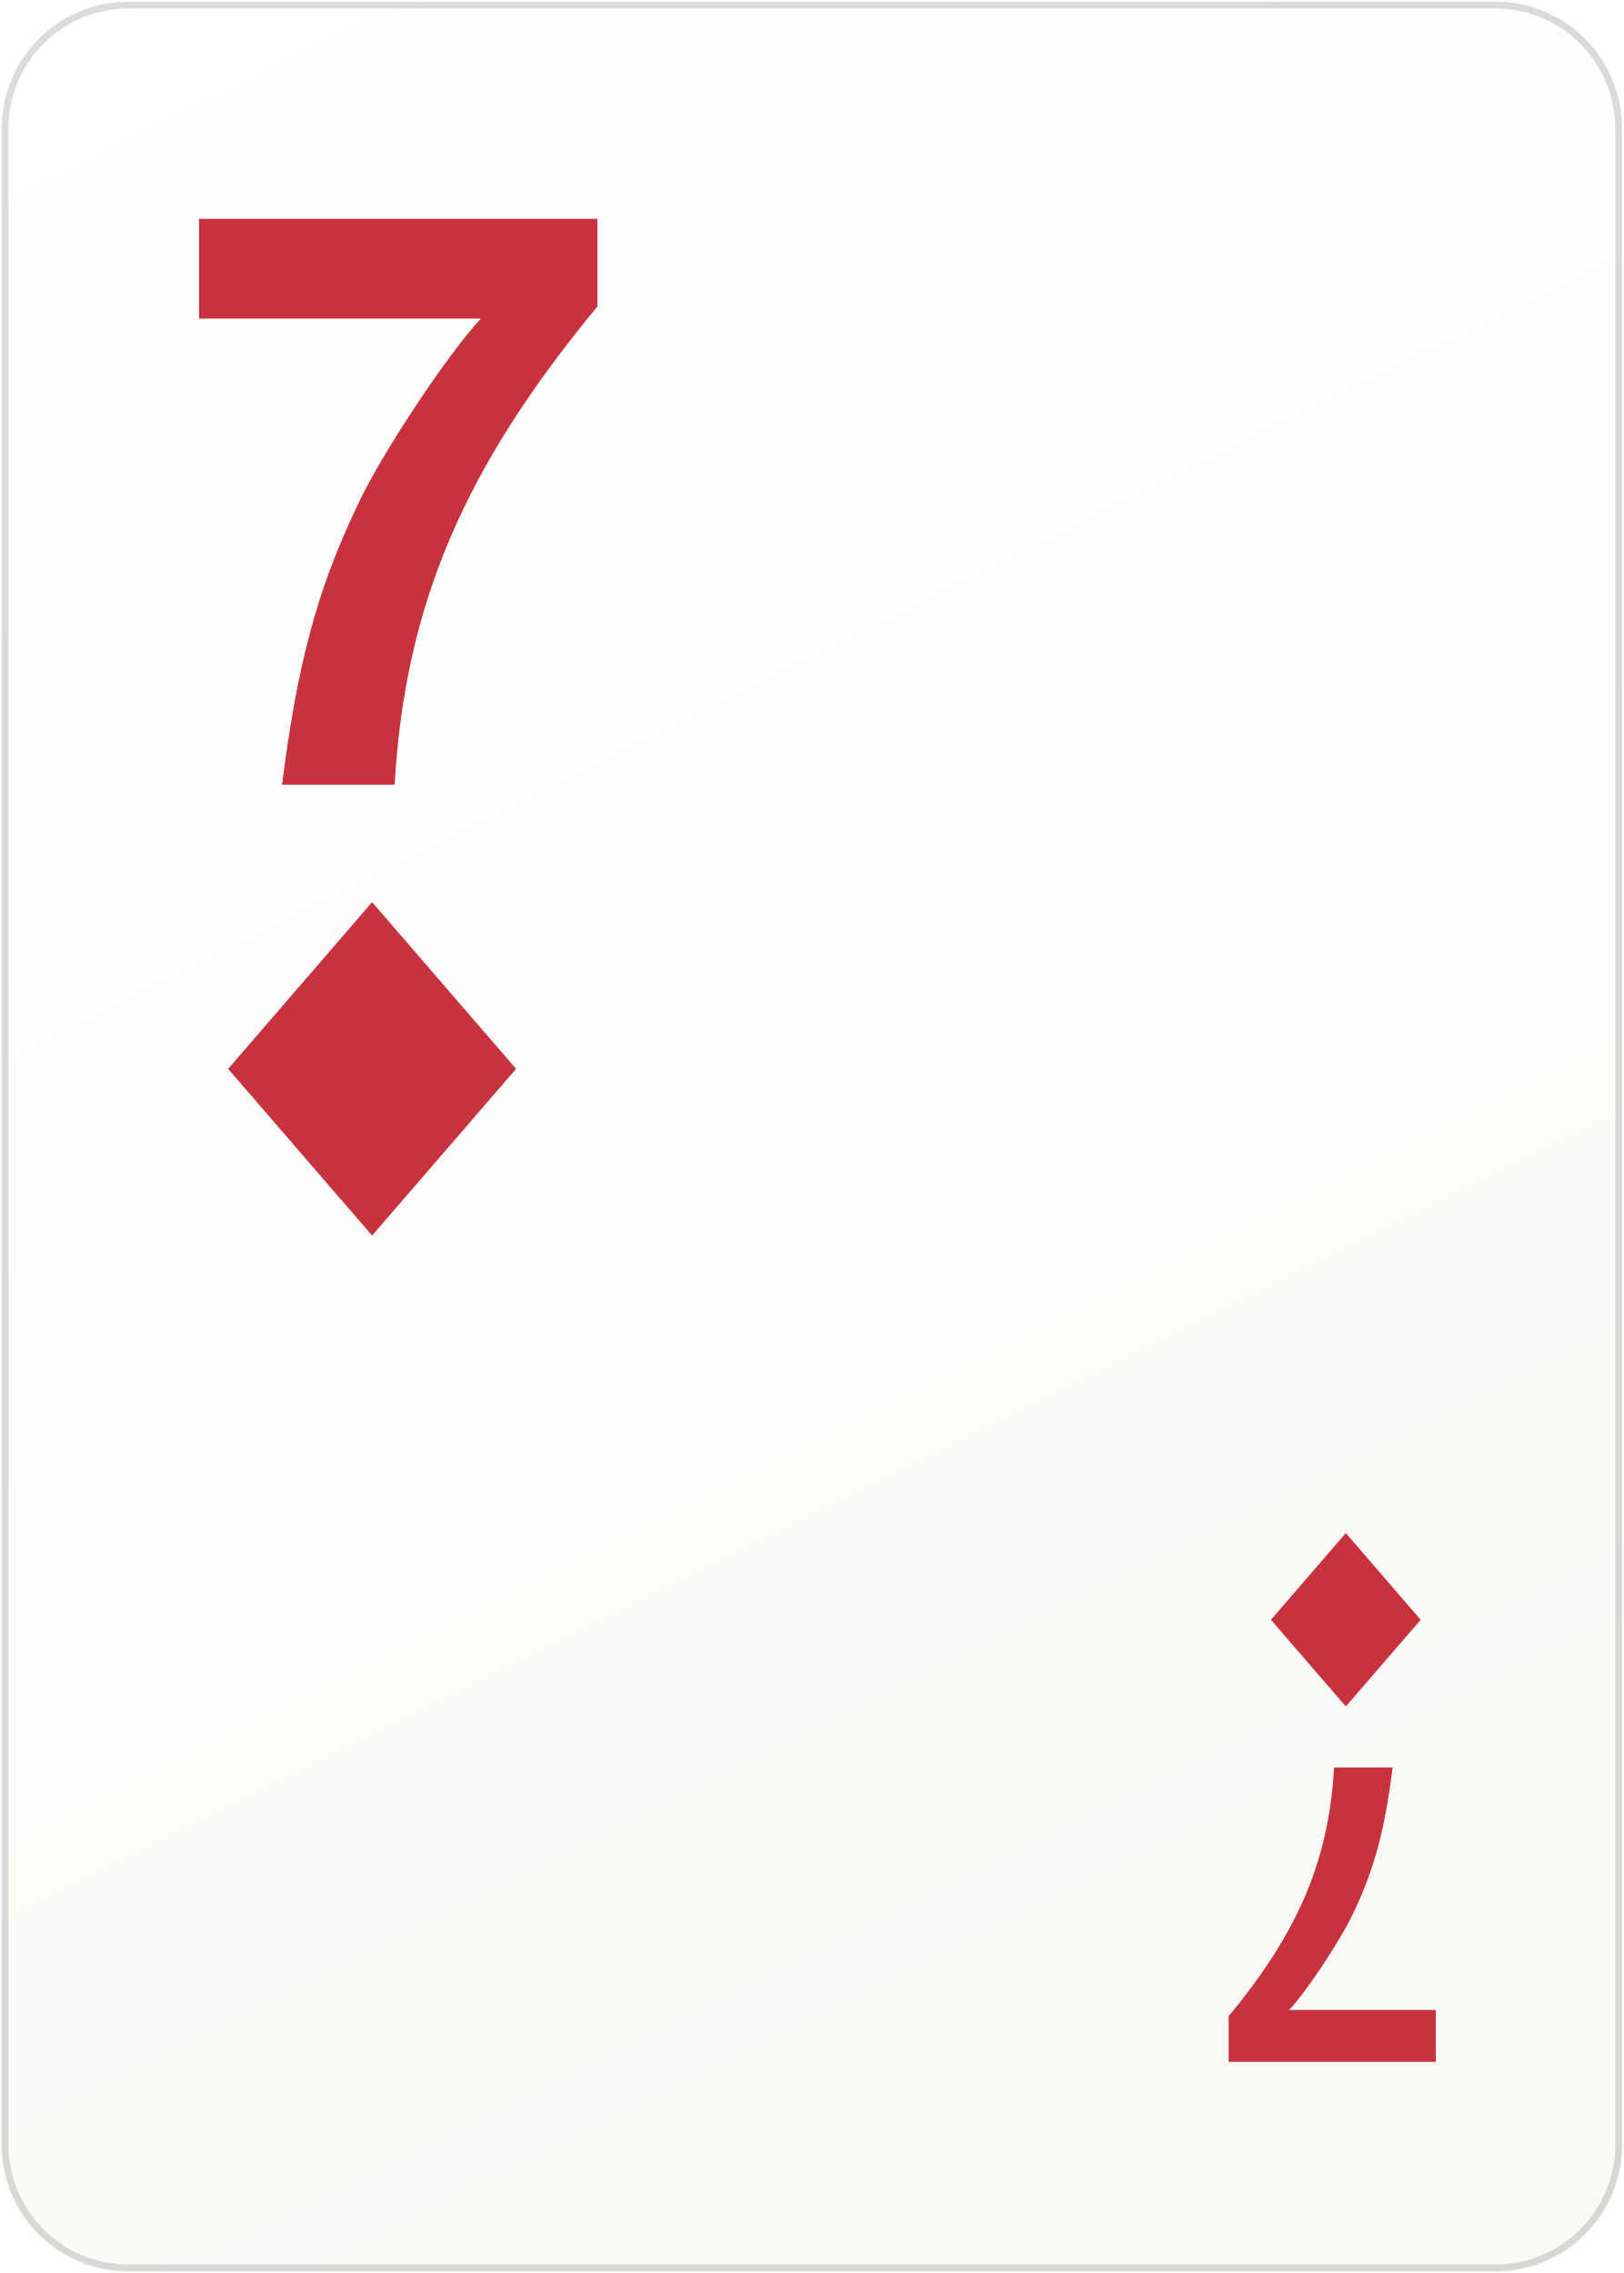
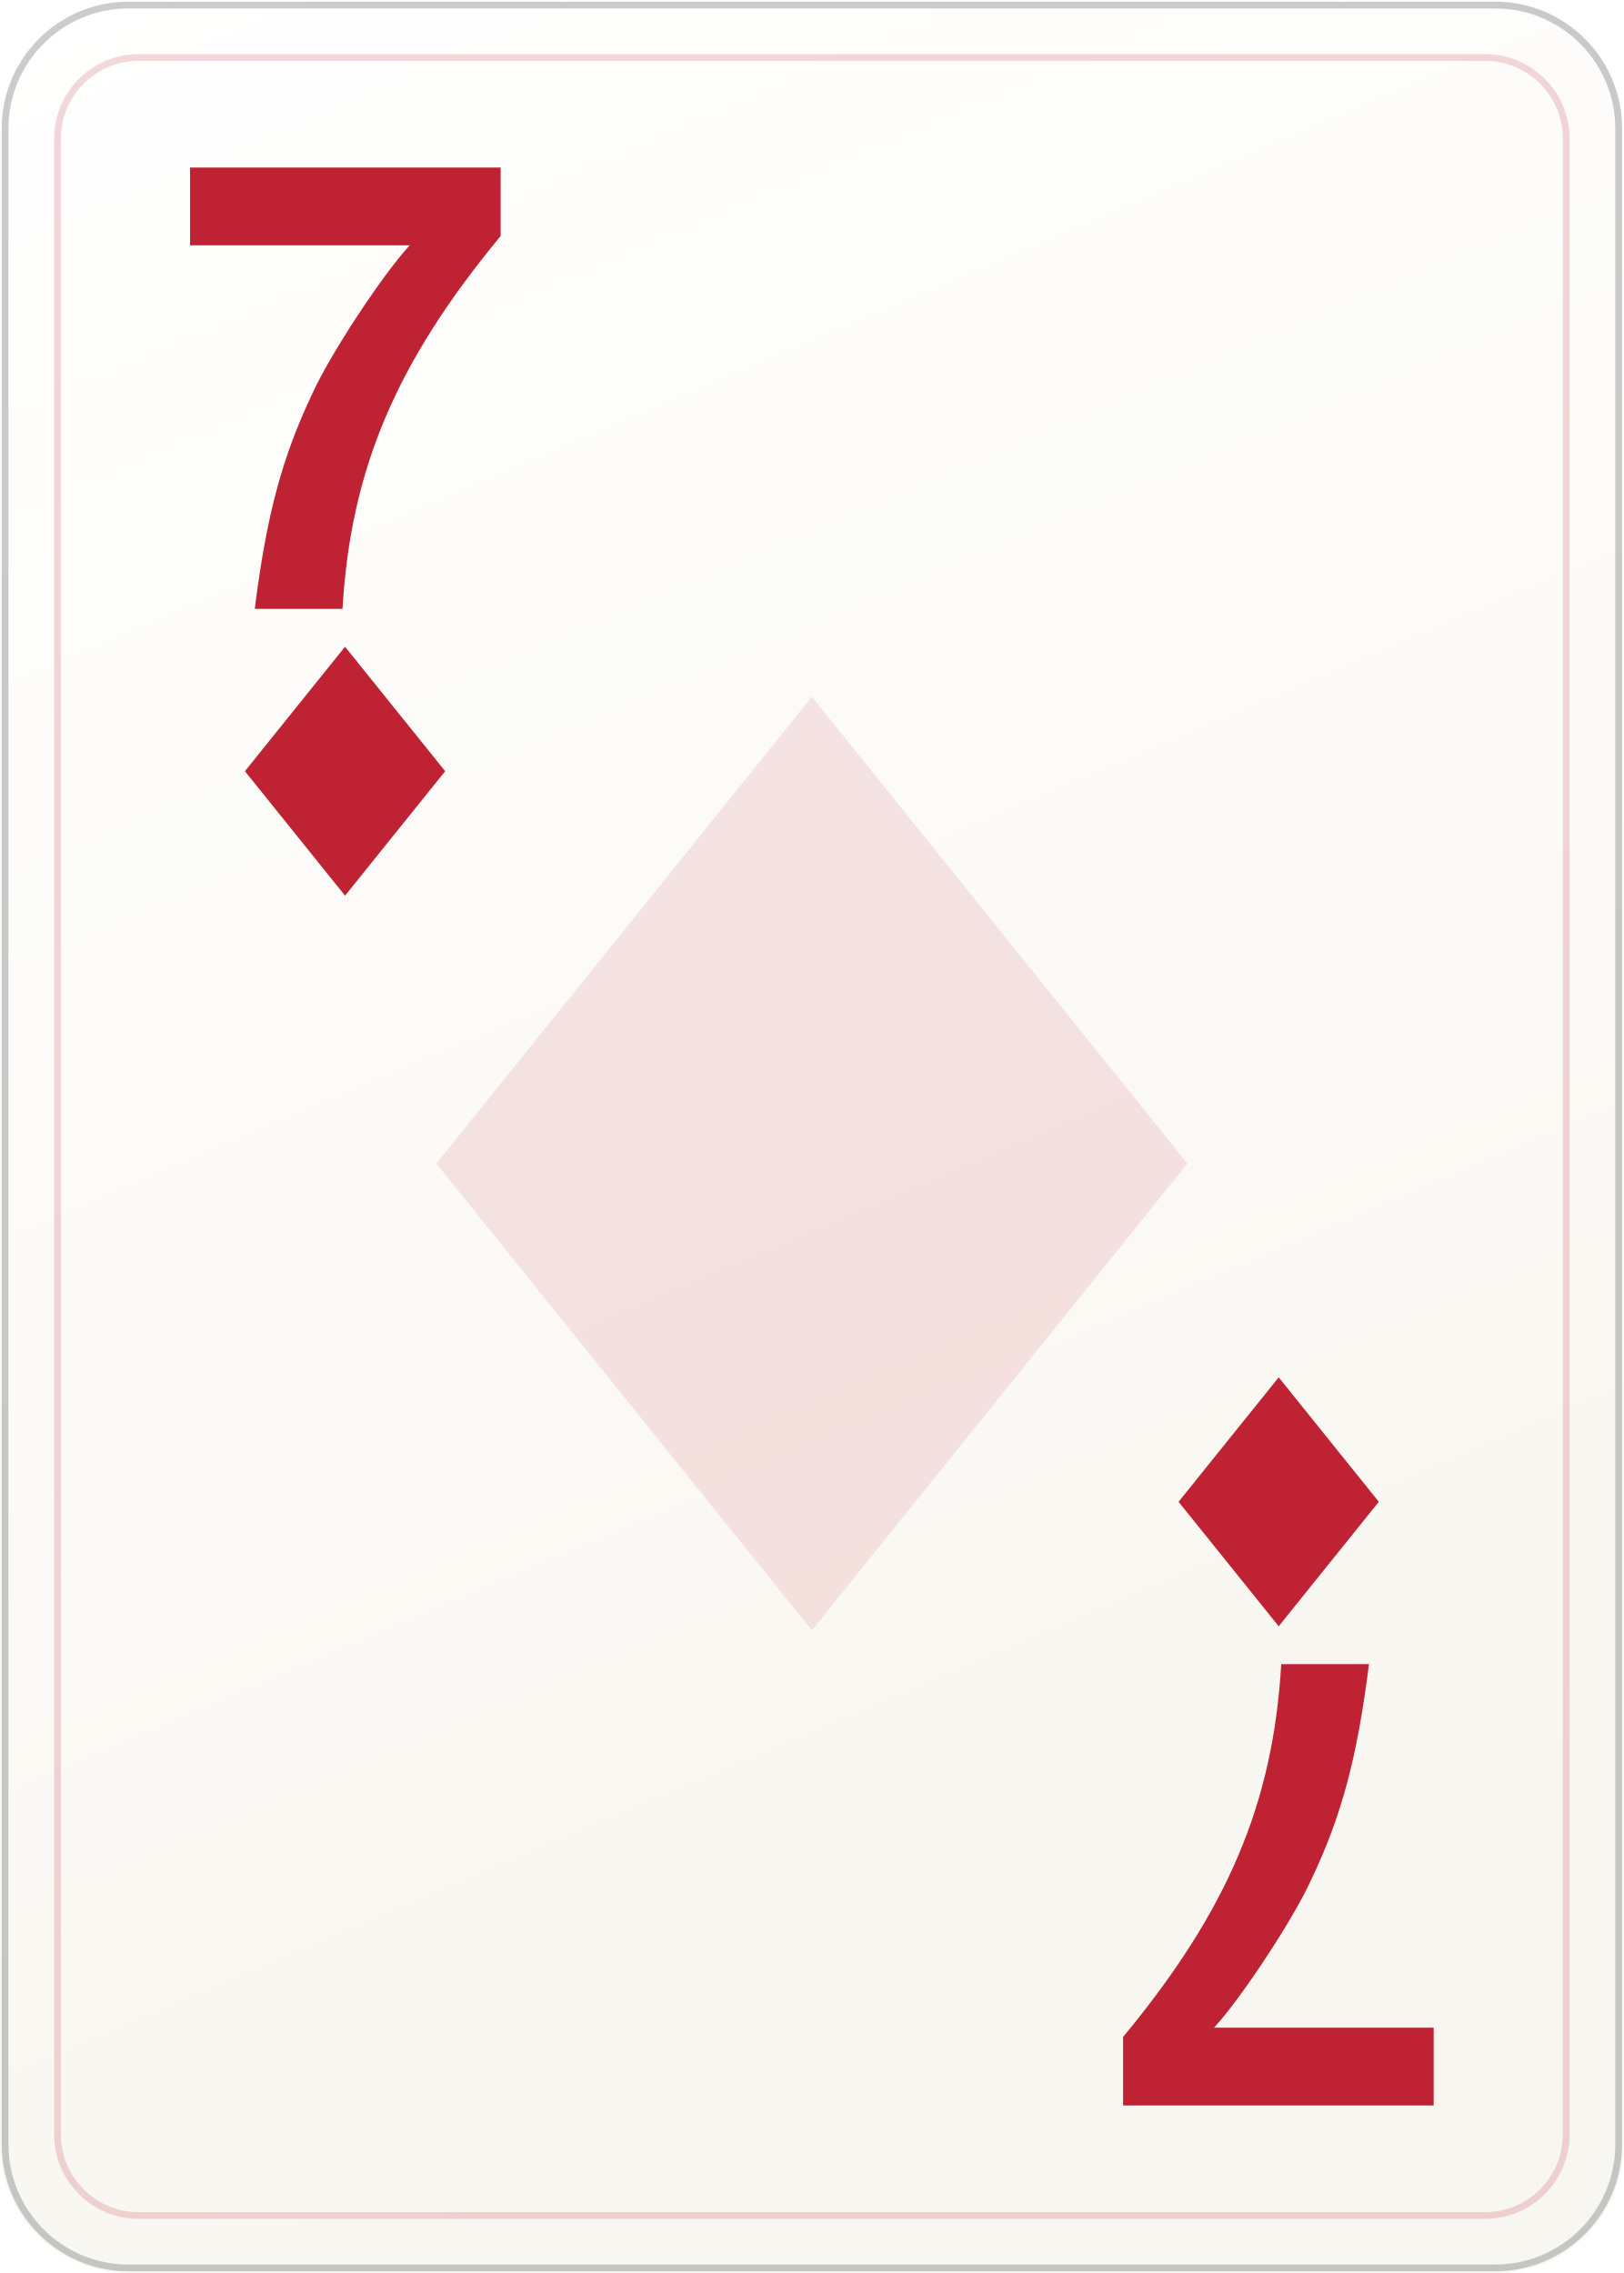
<svg xmlns="http://www.w3.org/2000/svg" viewBox="0 0 240 336" width="240" height="336">
  <defs>
-     <linearGradient id="g" x1="0" y1="0" x2=".35" y2="1">
+     <linearGradient id="g" x1="0" y1="0" x2=".3" y2="1">
      <stop offset="0" stop-color="#ffffff" />
-       <stop offset="1" stop-color="#faf9f6" />
+       <stop offset="1" stop-color="#f8f6f0" />
    </linearGradient>
    <clipPath id="c">
      <rect width="240" height="336" rx="19" />
    </clipPath>
  </defs>
  <g clip-path="url(#c)">
    <rect width="240" height="336" fill="url(#g)" />
-     <g transform="translate(26 30)">
-       <text x="0" y="86" font-family="'Helvetica Neue', Helvetica, Arial, sans-serif" font-size="118" font-weight="700" letter-spacing="-3" fill="#c8323f">7</text>
-       <g transform="translate(1 100) scale(.56)" fill="#c8323f">
-         <path d="M50 6 88 50 50 94 12 50z" />
+     <rect x="8.5" y="8.5" width="223" height="319" rx="12" fill="none" stroke="#bf2233" stroke-opacity=".18" />
+     <g transform="translate(45 97) scale(1.50)" fill="#bf2233" fill-opacity="0.11">
+       <path d="M50 4 87 50 50 96 13 50z" />
+     </g>
+     <g transform="translate(20 22)">
+       <text x="31" y="68" text-anchor="middle" font-family="'Helvetica Neue', Helvetica, Arial, sans-serif" font-size="92" font-weight="700" letter-spacing="-2" fill="#bf2233">7</text>
+       <g transform="translate(11 72) scale(.40)" fill="#bf2233">
+         <path d="M50 4 87 50 50 96 13 50z" />
      </g>
    </g>
-     <g transform="translate(214 306) rotate(180) scale(.52)">
-       <text x="0" y="86" font-family="'Helvetica Neue', Helvetica, Arial, sans-serif" font-size="118" font-weight="700" letter-spacing="-3" fill="#c8323f">7</text>
-       <g transform="translate(1 100) scale(.56)" fill="#c8323f">
-         <path d="M50 6 88 50 50 94 12 50z" />
+     <g transform="translate(220 314) rotate(180)">
+       <text x="31" y="68" text-anchor="middle" font-family="'Helvetica Neue', Helvetica, Arial, sans-serif" font-size="92" font-weight="700" letter-spacing="-2" fill="#bf2233">7</text>
+       <g transform="translate(11 72) scale(.40)" fill="#bf2233">
+         <path d="M50 4 87 50 50 96 13 50z" />
      </g>
    </g>
  </g>
-   <rect x=".75" y=".75" width="238.5" height="334.5" rx="18.25" fill="none" stroke="#1d2430" stroke-opacity=".16" />
+   <rect x=".75" y=".75" width="238.5" height="334.5" rx="18.25" fill="none" stroke="#12181f" stroke-opacity=".22" />
</svg>
